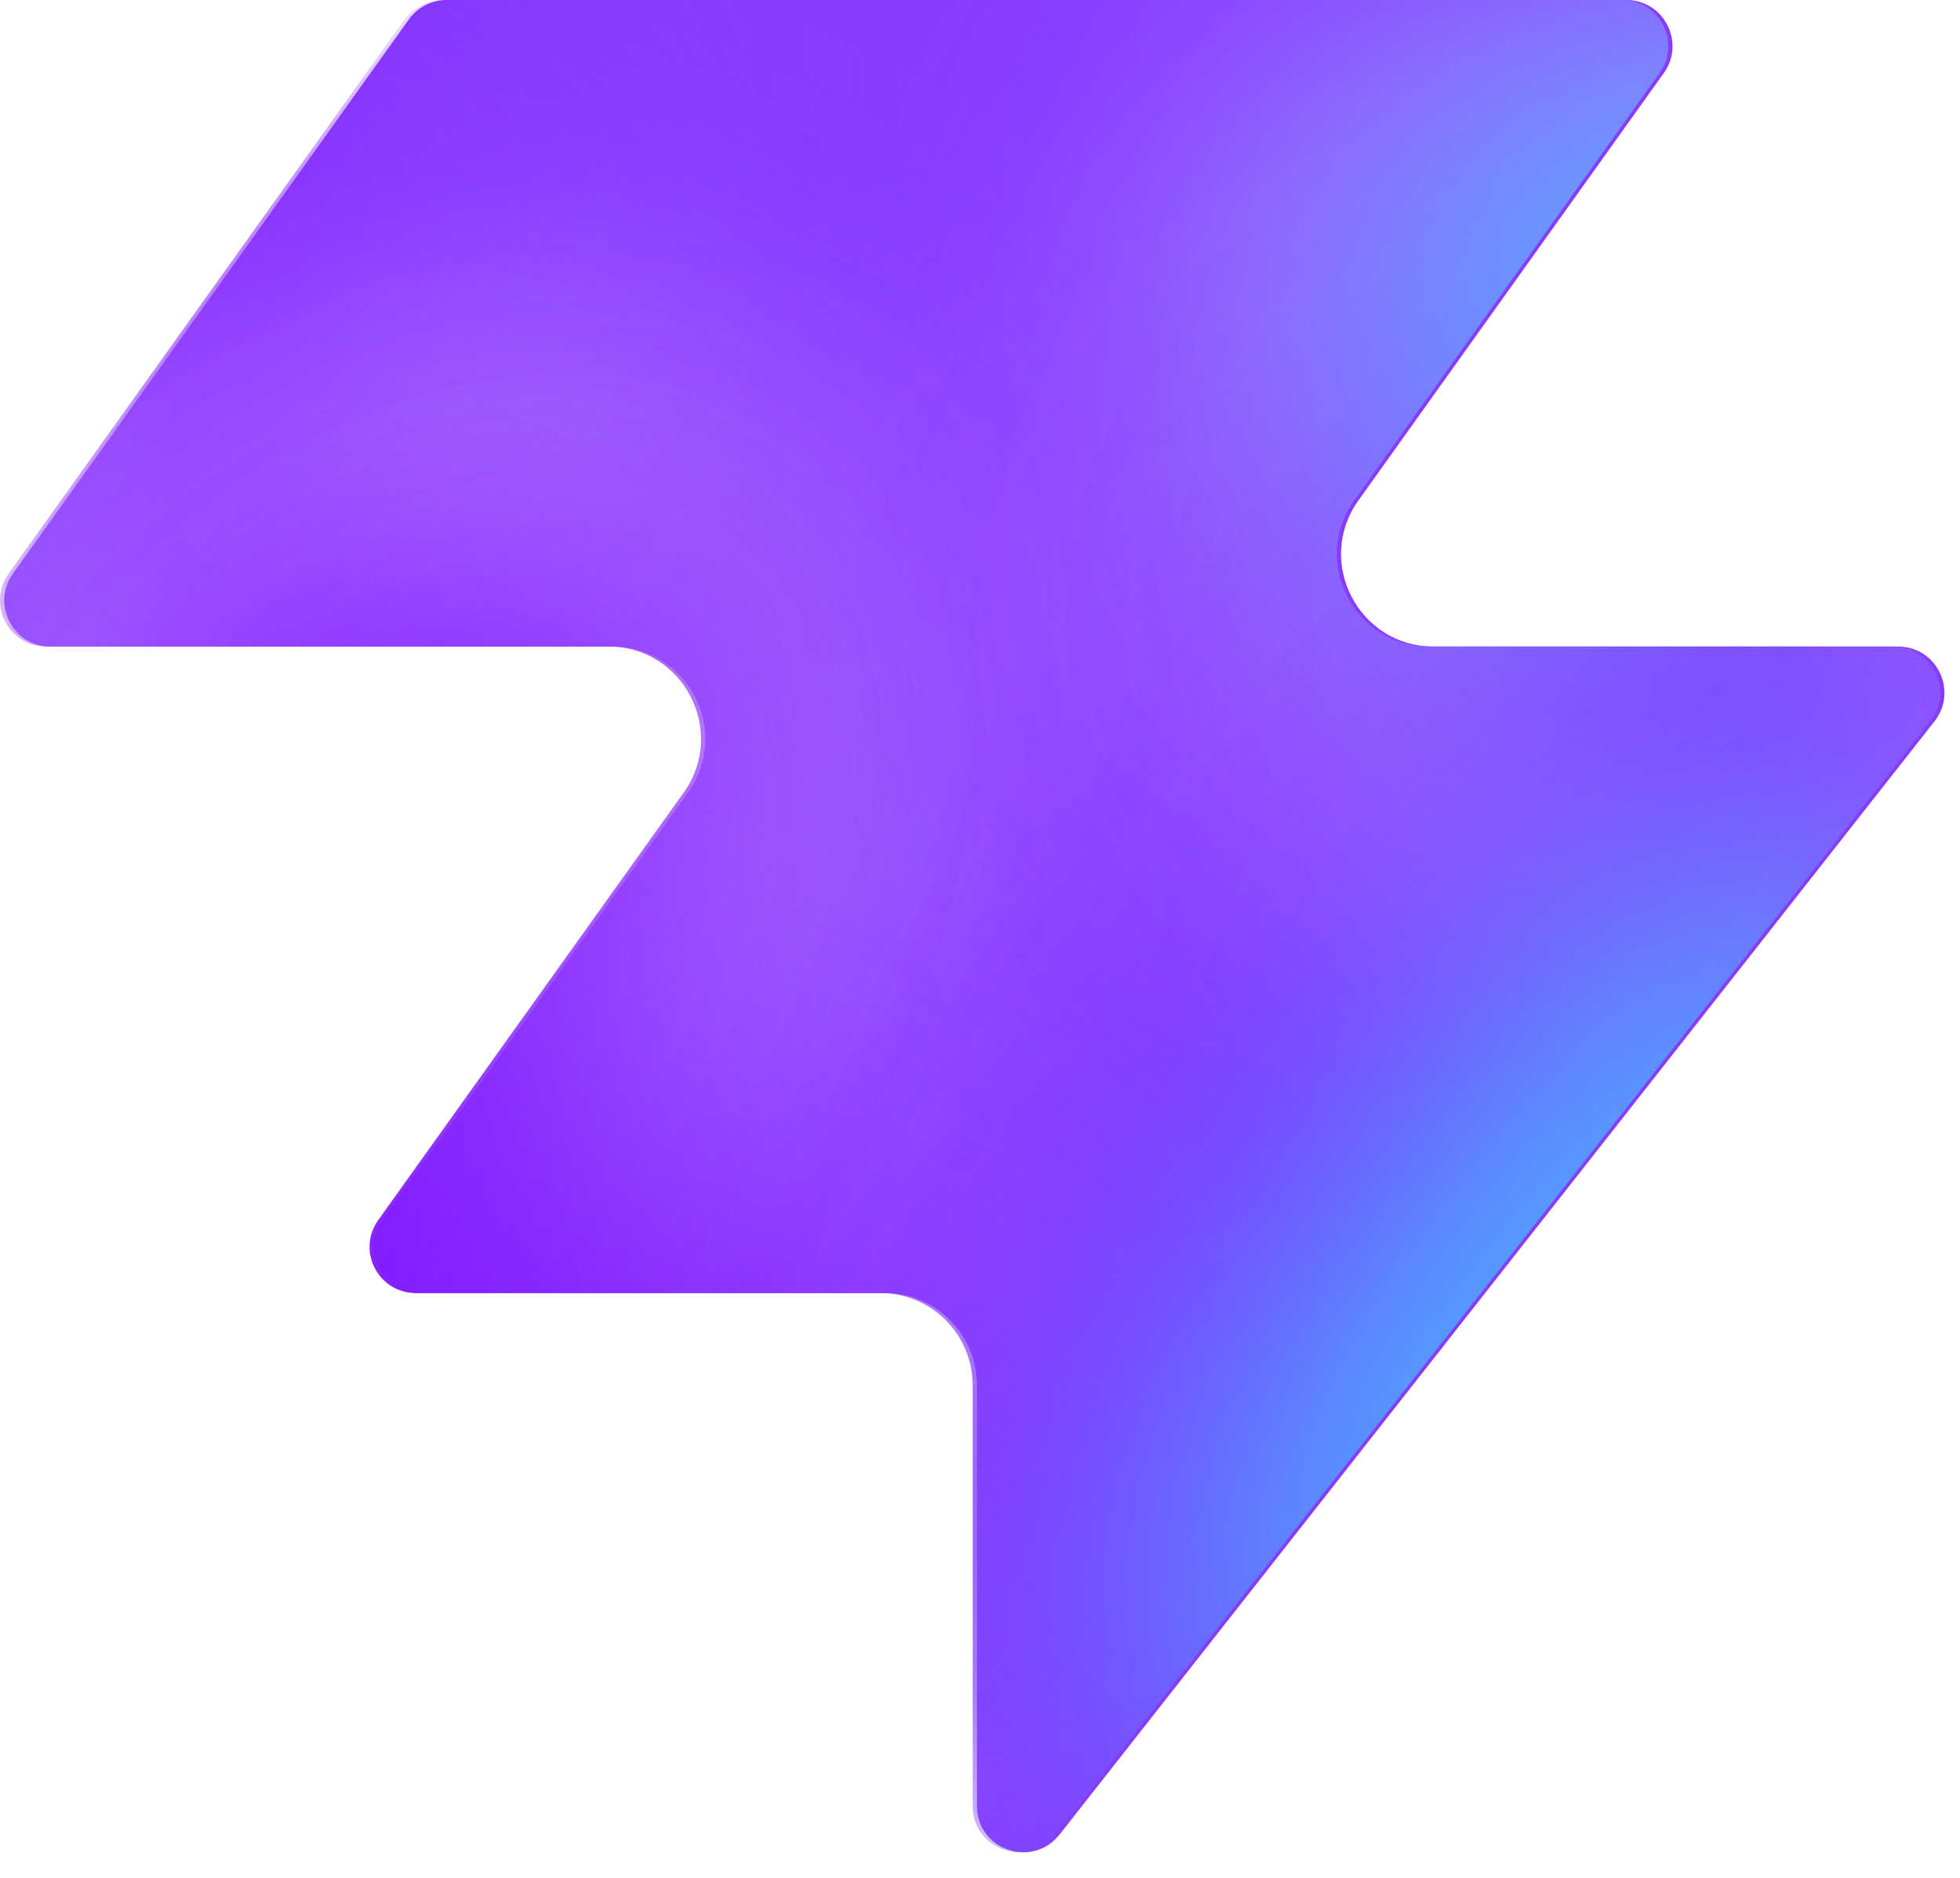
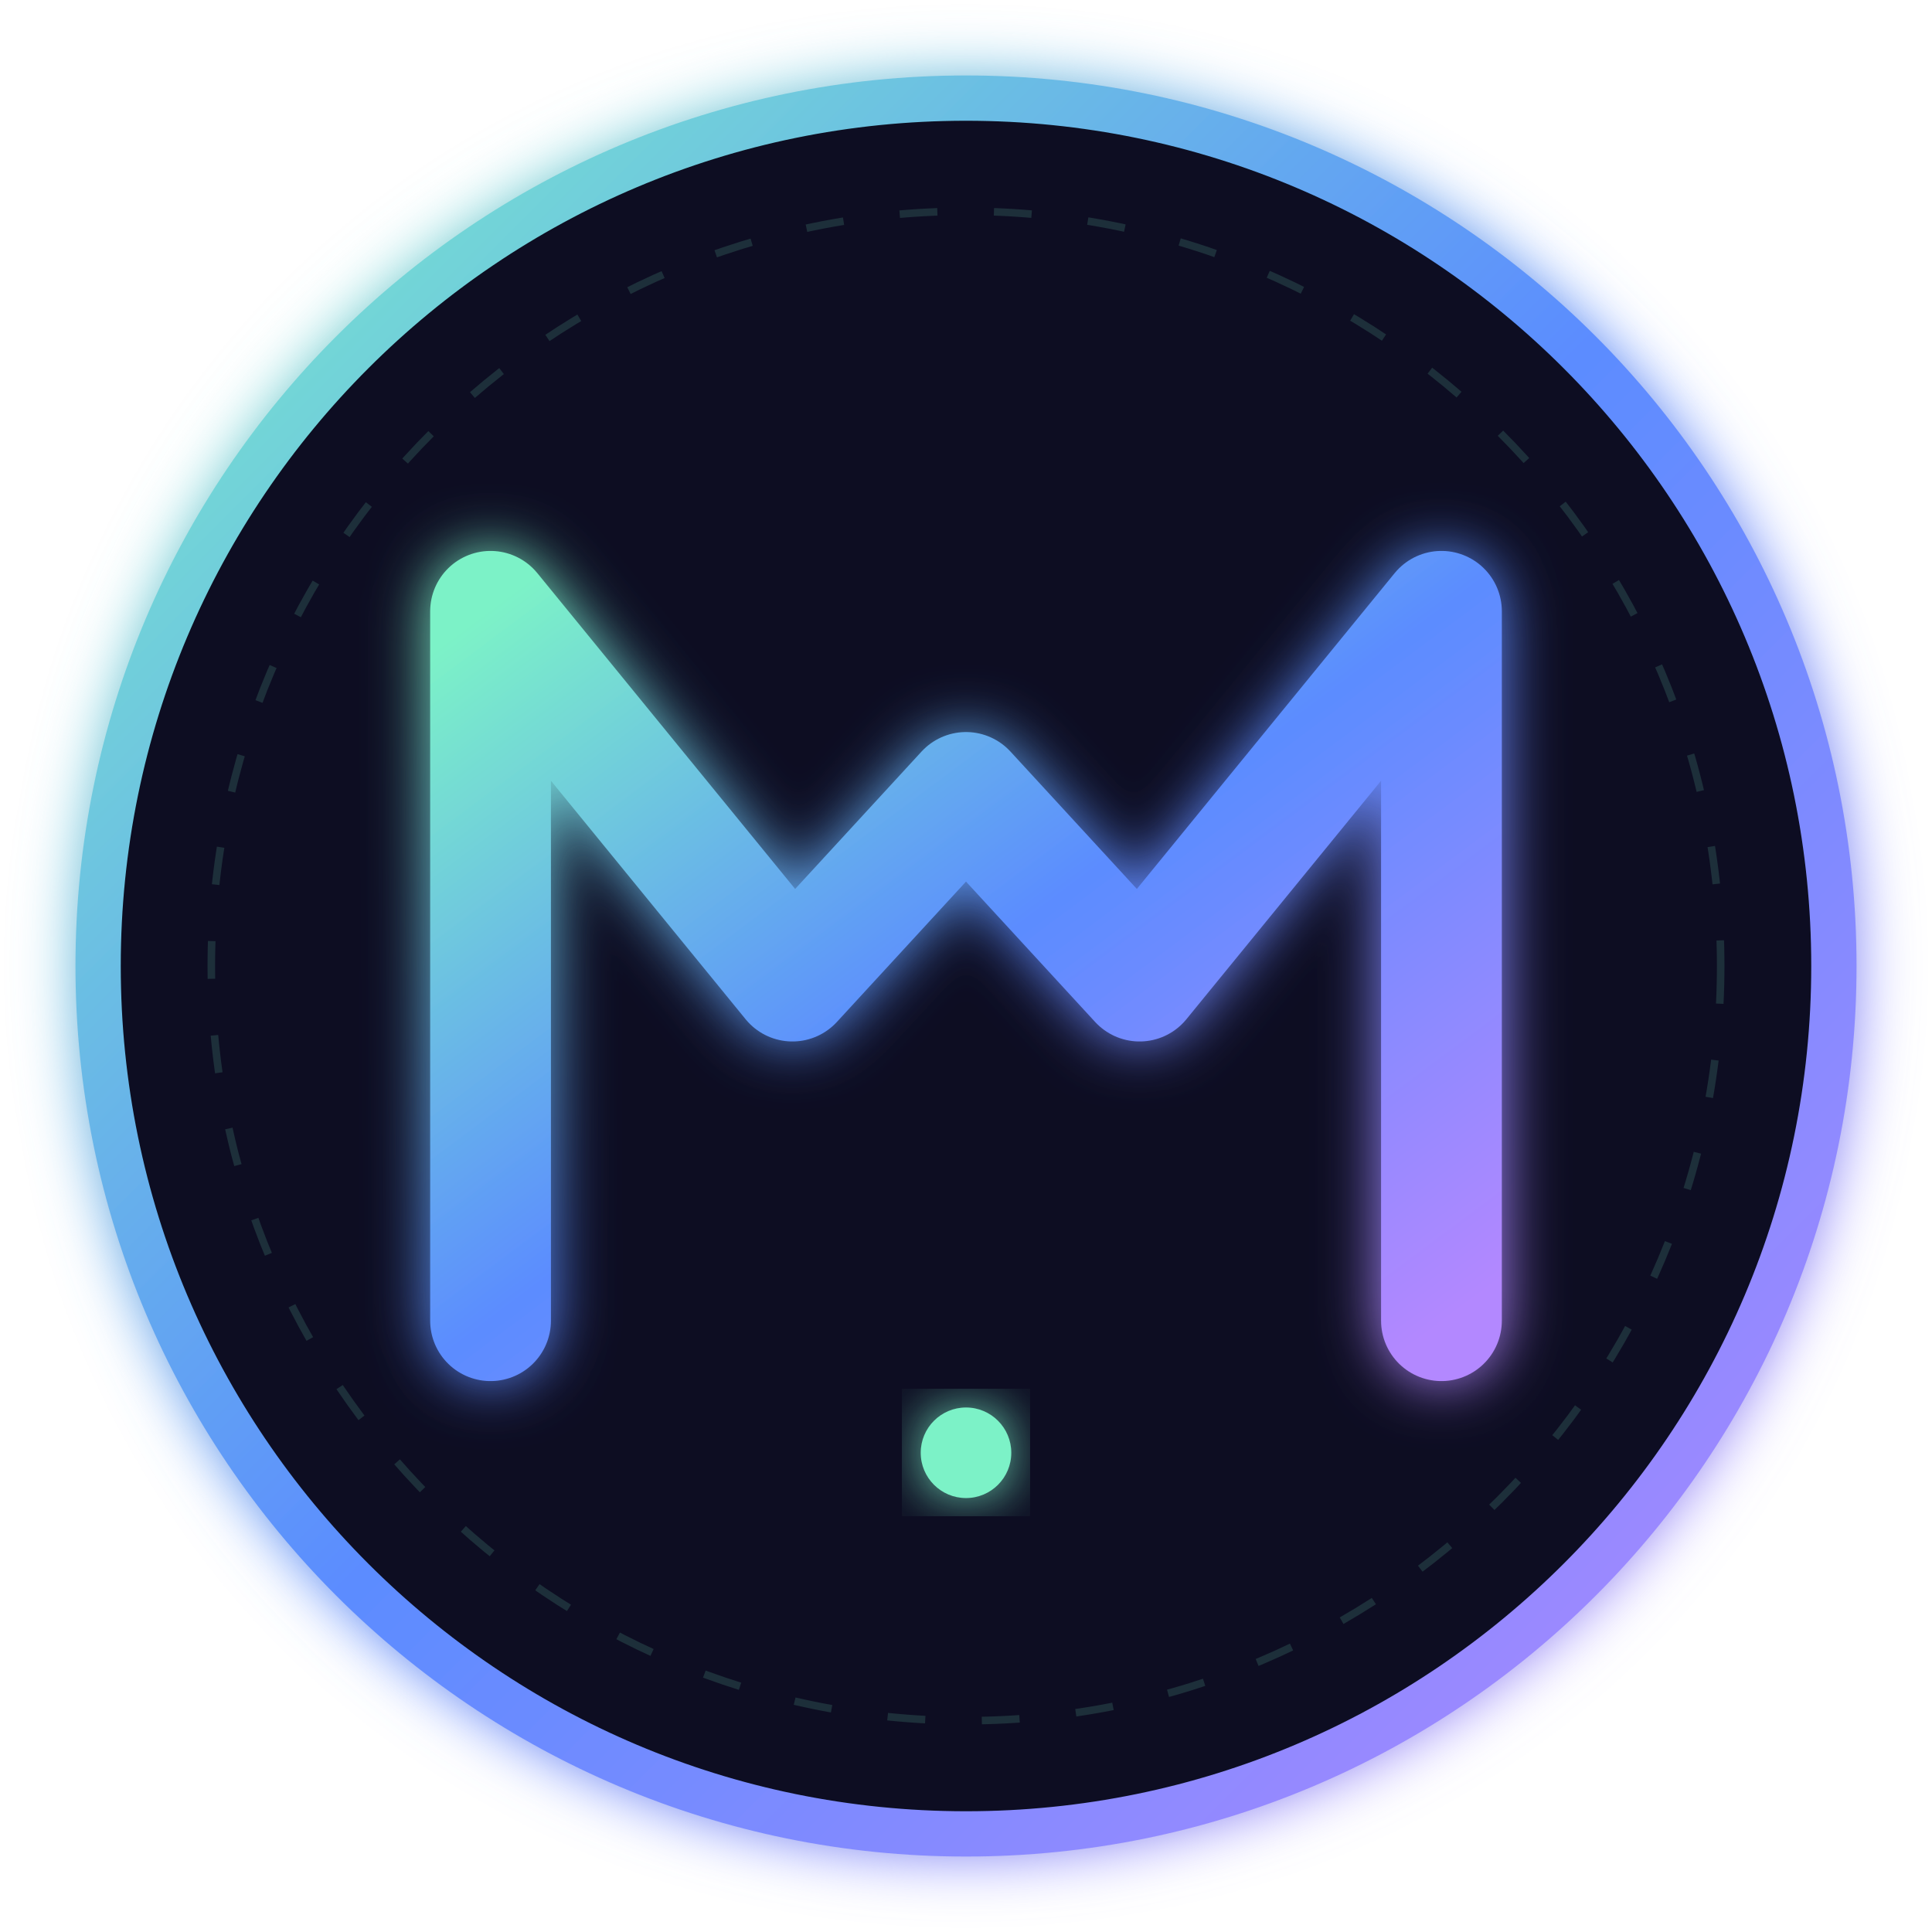
- <svg xmlns="http://www.w3.org/2000/svg" width="48" height="46" fill="none" viewBox="0 0 48 46">
-   <path fill="#863bff" d="M25.946 44.938c-.664.845-2.021.375-2.021-.698V33.937a2.26 2.26 0 0 0-2.262-2.262H10.287c-.92 0-1.456-1.04-.92-1.788l7.48-10.471c1.07-1.497 0-3.578-1.842-3.578H1.237c-.92 0-1.456-1.04-.92-1.788L10.013.474c.214-.297.556-.474.92-.474h28.894c.92 0 1.456 1.04.92 1.788l-7.48 10.471c-1.07 1.498 0 3.579 1.842 3.579h11.377c.943 0 1.473 1.088.89 1.83L25.947 44.94z" style="fill:#863bff;fill:color(display-p3 .525 .23 1);fill-opacity:1" />
-   <mask id="a" width="48" height="46" x="0" y="0" maskUnits="userSpaceOnUse" style="mask-type:alpha">
-     <path fill="#000" d="M25.842 44.938c-.664.844-2.021.375-2.021-.698V33.937a2.26 2.26 0 0 0-2.262-2.262H10.183c-.92 0-1.456-1.04-.92-1.788l7.48-10.471c1.07-1.498 0-3.579-1.842-3.579H1.133c-.92 0-1.456-1.04-.92-1.787L9.91.473c.214-.297.556-.474.92-.474h28.894c.92 0 1.456 1.04.92 1.788l-7.48 10.471c-1.07 1.498 0 3.578 1.842 3.578h11.377c.943 0 1.473 1.088.89 1.832L25.843 44.94z" style="fill:#000;fill-opacity:1" />
-   </mask>
-   <g mask="url(#a)">
-     <g filter="url(#b)">
-       <ellipse cx="5.508" cy="14.704" fill="#ede6ff" rx="5.508" ry="14.704" style="fill:#ede6ff;fill:color(display-p3 .927 .903 1);fill-opacity:1" transform="matrix(.00324 1 1 -.00324 -4.47 31.516)" />
-     </g>
-     <g filter="url(#c)">
-       <ellipse cx="10.399" cy="29.851" fill="#ede6ff" rx="10.399" ry="29.851" style="fill:#ede6ff;fill:color(display-p3 .927 .903 1);fill-opacity:1" transform="matrix(.00324 1 1 -.00324 -39.328 7.883)" />
-     </g>
-     <g filter="url(#d)">
-       <ellipse cx="5.508" cy="30.487" fill="#7e14ff" rx="5.508" ry="30.487" style="fill:#7e14ff;fill:color(display-p3 .492 .077 1);fill-opacity:1" transform="rotate(89.814 -25.913 -14.639)scale(1 -1)" />
-     </g>
-     <g filter="url(#e)">
-       <ellipse cx="5.508" cy="30.599" fill="#7e14ff" rx="5.508" ry="30.599" style="fill:#7e14ff;fill:color(display-p3 .492 .077 1);fill-opacity:1" transform="rotate(89.814 -32.644 -3.334)scale(1 -1)" />
-     </g>
-     <g filter="url(#f)">
-       <ellipse cx="5.508" cy="30.599" fill="#7e14ff" rx="5.508" ry="30.599" style="fill:#7e14ff;fill:color(display-p3 .492 .077 1);fill-opacity:1" transform="matrix(.00324 1 1 -.00324 -34.34 30.47)" />
-     </g>
-     <g filter="url(#g)">
-       <ellipse cx="14.072" cy="22.078" fill="#ede6ff" rx="14.072" ry="22.078" style="fill:#ede6ff;fill:color(display-p3 .927 .903 1);fill-opacity:1" transform="rotate(93.35 24.506 48.493)scale(-1 1)" />
-     </g>
-     <g filter="url(#h)">
-       <ellipse cx="3.47" cy="21.501" fill="#7e14ff" rx="3.47" ry="21.501" style="fill:#7e14ff;fill:color(display-p3 .492 .077 1);fill-opacity:1" transform="rotate(89.009 28.708 47.59)scale(-1 1)" />
-     </g>
-     <g filter="url(#i)">
-       <ellipse cx="3.47" cy="21.501" fill="#7e14ff" rx="3.47" ry="21.501" style="fill:#7e14ff;fill:color(display-p3 .492 .077 1);fill-opacity:1" transform="rotate(89.009 28.708 47.59)scale(-1 1)" />
-     </g>
-     <g filter="url(#j)">
-       <ellipse cx=".387" cy="8.972" fill="#7e14ff" rx="4.407" ry="29.108" style="fill:#7e14ff;fill:color(display-p3 .492 .077 1);fill-opacity:1" transform="rotate(39.51 .387 8.972)" />
-     </g>
-     <g filter="url(#k)">
-       <ellipse cx="47.523" cy="-6.092" fill="#7e14ff" rx="4.407" ry="29.108" style="fill:#7e14ff;fill:color(display-p3 .492 .077 1);fill-opacity:1" transform="rotate(37.892 47.523 -6.092)" />
-     </g>
-     <g filter="url(#l)">
-       <ellipse cx="41.412" cy="6.333" fill="#47bfff" rx="5.971" ry="9.665" style="fill:#47bfff;fill:color(display-p3 .28 .748 1);fill-opacity:1" transform="rotate(37.892 41.412 6.333)" />
-     </g>
-     <g filter="url(#m)">
-       <ellipse cx="-1.879" cy="38.332" fill="#7e14ff" rx="4.407" ry="29.108" style="fill:#7e14ff;fill:color(display-p3 .492 .077 1);fill-opacity:1" transform="rotate(37.892 -1.88 38.332)" />
-     </g>
-     <g filter="url(#n)">
-       <ellipse cx="-1.879" cy="38.332" fill="#7e14ff" rx="4.407" ry="29.108" style="fill:#7e14ff;fill:color(display-p3 .492 .077 1);fill-opacity:1" transform="rotate(37.892 -1.88 38.332)" />
-     </g>
-     <g filter="url(#o)">
-       <ellipse cx="35.651" cy="29.907" fill="#7e14ff" rx="4.407" ry="29.108" style="fill:#7e14ff;fill:color(display-p3 .492 .077 1);fill-opacity:1" transform="rotate(37.892 35.651 29.907)" />
-     </g>
-     <g filter="url(#p)">
-       <ellipse cx="38.418" cy="32.4" fill="#47bfff" rx="5.971" ry="15.297" style="fill:#47bfff;fill:color(display-p3 .28 .748 1);fill-opacity:1" transform="rotate(37.892 38.418 32.4)" />
-     </g>
-   </g>
+ <svg xmlns="http://www.w3.org/2000/svg" viewBox="0 0 512 512">
  <defs>
-     <filter id="b" width="60.045" height="41.654" x="-19.77" y="16.149" color-interpolation-filters="sRGB" filterUnits="userSpaceOnUse">
-       <feFlood flood-opacity="0" result="BackgroundImageFix" />
-       <feBlend in="SourceGraphic" in2="BackgroundImageFix" result="shape" />
-       <feGaussianBlur result="effect1_foregroundBlur_2002_17158" stdDeviation="7.659" />
-     </filter>
-     <filter id="c" width="90.34" height="51.437" x="-54.613" y="-7.533" color-interpolation-filters="sRGB" filterUnits="userSpaceOnUse">
-       <feFlood flood-opacity="0" result="BackgroundImageFix" />
-       <feBlend in="SourceGraphic" in2="BackgroundImageFix" result="shape" />
-       <feGaussianBlur result="effect1_foregroundBlur_2002_17158" stdDeviation="7.659" />
-     </filter>
-     <filter id="d" width="79.355" height="29.4" x="-49.64" y="2.03" color-interpolation-filters="sRGB" filterUnits="userSpaceOnUse">
-       <feFlood flood-opacity="0" result="BackgroundImageFix" />
-       <feBlend in="SourceGraphic" in2="BackgroundImageFix" result="shape" />
-       <feGaussianBlur result="effect1_foregroundBlur_2002_17158" stdDeviation="4.596" />
-     </filter>
-     <filter id="e" width="79.579" height="29.4" x="-45.045" y="20.029" color-interpolation-filters="sRGB" filterUnits="userSpaceOnUse">
-       <feFlood flood-opacity="0" result="BackgroundImageFix" />
-       <feBlend in="SourceGraphic" in2="BackgroundImageFix" result="shape" />
-       <feGaussianBlur result="effect1_foregroundBlur_2002_17158" stdDeviation="4.596" />
-     </filter>
-     <filter id="f" width="79.579" height="29.4" x="-43.513" y="21.178" color-interpolation-filters="sRGB" filterUnits="userSpaceOnUse">
-       <feFlood flood-opacity="0" result="BackgroundImageFix" />
-       <feBlend in="SourceGraphic" in2="BackgroundImageFix" result="shape" />
-       <feGaussianBlur result="effect1_foregroundBlur_2002_17158" stdDeviation="4.596" />
-     </filter>
-     <filter id="g" width="74.749" height="58.852" x="15.756" y="-17.901" color-interpolation-filters="sRGB" filterUnits="userSpaceOnUse">
-       <feFlood flood-opacity="0" result="BackgroundImageFix" />
-       <feBlend in="SourceGraphic" in2="BackgroundImageFix" result="shape" />
-       <feGaussianBlur result="effect1_foregroundBlur_2002_17158" stdDeviation="7.659" />
-     </filter>
-     <filter id="h" width="61.377" height="25.362" x="23.548" y="2.284" color-interpolation-filters="sRGB" filterUnits="userSpaceOnUse">
-       <feFlood flood-opacity="0" result="BackgroundImageFix" />
-       <feBlend in="SourceGraphic" in2="BackgroundImageFix" result="shape" />
-       <feGaussianBlur result="effect1_foregroundBlur_2002_17158" stdDeviation="4.596" />
-     </filter>
-     <filter id="i" width="61.377" height="25.362" x="23.548" y="2.284" color-interpolation-filters="sRGB" filterUnits="userSpaceOnUse">
-       <feFlood flood-opacity="0" result="BackgroundImageFix" />
-       <feBlend in="SourceGraphic" in2="BackgroundImageFix" result="shape" />
-       <feGaussianBlur result="effect1_foregroundBlur_2002_17158" stdDeviation="4.596" />
-     </filter>
-     <filter id="j" width="56.045" height="63.649" x="-27.636" y="-22.853" color-interpolation-filters="sRGB" filterUnits="userSpaceOnUse">
-       <feFlood flood-opacity="0" result="BackgroundImageFix" />
-       <feBlend in="SourceGraphic" in2="BackgroundImageFix" result="shape" />
-       <feGaussianBlur result="effect1_foregroundBlur_2002_17158" stdDeviation="4.596" />
-     </filter>
-     <filter id="k" width="54.814" height="64.646" x="20.116" y="-38.415" color-interpolation-filters="sRGB" filterUnits="userSpaceOnUse">
-       <feFlood flood-opacity="0" result="BackgroundImageFix" />
-       <feBlend in="SourceGraphic" in2="BackgroundImageFix" result="shape" />
-       <feGaussianBlur result="effect1_foregroundBlur_2002_17158" stdDeviation="4.596" />
-     </filter>
-     <filter id="l" width="33.541" height="35.313" x="24.641" y="-11.323" color-interpolation-filters="sRGB" filterUnits="userSpaceOnUse">
-       <feFlood flood-opacity="0" result="BackgroundImageFix" />
-       <feBlend in="SourceGraphic" in2="BackgroundImageFix" result="shape" />
-       <feGaussianBlur result="effect1_foregroundBlur_2002_17158" stdDeviation="4.596" />
-     </filter>
-     <filter id="m" width="54.814" height="64.646" x="-29.286" y="6.009" color-interpolation-filters="sRGB" filterUnits="userSpaceOnUse">
-       <feFlood flood-opacity="0" result="BackgroundImageFix" />
-       <feBlend in="SourceGraphic" in2="BackgroundImageFix" result="shape" />
-       <feGaussianBlur result="effect1_foregroundBlur_2002_17158" stdDeviation="4.596" />
-     </filter>
-     <filter id="n" width="54.814" height="64.646" x="-29.286" y="6.009" color-interpolation-filters="sRGB" filterUnits="userSpaceOnUse">
-       <feFlood flood-opacity="0" result="BackgroundImageFix" />
-       <feBlend in="SourceGraphic" in2="BackgroundImageFix" result="shape" />
-       <feGaussianBlur result="effect1_foregroundBlur_2002_17158" stdDeviation="4.596" />
-     </filter>
-     <filter id="o" width="54.814" height="64.646" x="8.244" y="-2.416" color-interpolation-filters="sRGB" filterUnits="userSpaceOnUse">
-       <feFlood flood-opacity="0" result="BackgroundImageFix" />
-       <feBlend in="SourceGraphic" in2="BackgroundImageFix" result="shape" />
-       <feGaussianBlur result="effect1_foregroundBlur_2002_17158" stdDeviation="4.596" />
-     </filter>
-     <filter id="p" width="39.409" height="43.623" x="18.713" y="10.588" color-interpolation-filters="sRGB" filterUnits="userSpaceOnUse">
-       <feFlood flood-opacity="0" result="BackgroundImageFix" />
-       <feBlend in="SourceGraphic" in2="BackgroundImageFix" result="shape" />
-       <feGaussianBlur result="effect1_foregroundBlur_2002_17158" stdDeviation="4.596" />
+     <linearGradient id="cyber-grad" x1="0%" y1="0%" x2="100%" y2="100%">
+       <stop offset="0%" stop-color="#7cf2c7" />
+       <stop offset="50%" stop-color="#5b8cff" />
+       <stop offset="100%" stop-color="#b388ff" />
+     </linearGradient>
+     <filter id="glow" x="-20%" y="-20%" width="140%" height="140%">
+       <feGaussianBlur stdDeviation="8" result="blur" />
+       <feMerge>
+         <feMergeNode in="blur" />
+         <feMergeNode in="SourceGraphic" />
+       </feMerge>
    </filter>
  </defs>
+   <circle cx="256" cy="256" r="230" fill="#0b1020" stroke="url(#cyber-grad)" stroke-width="12" filter="url(#glow)" />
+   <circle cx="256" cy="256" r="200" fill="none" stroke="rgba(124, 242, 199, 0.15)" stroke-width="2" stroke-dasharray="10 15" />
+   <path d="M 130 350 L 130 162 L 210 260 L 256 210 L 302 260 L 382 162 L 382 350" fill="none" stroke="url(#cyber-grad)" stroke-width="32" stroke-linecap="round" stroke-linejoin="round" filter="url(#glow)" />
+   <path d="M 290 280 L 382 280" fill="none" stroke="url(#cyber-grad)" stroke-width="32" stroke-linecap="round" filter="url(#glow)" />
+   <circle cx="256" cy="385" r="12" fill="#7cf2c7" filter="url(#glow)" />
</svg>
